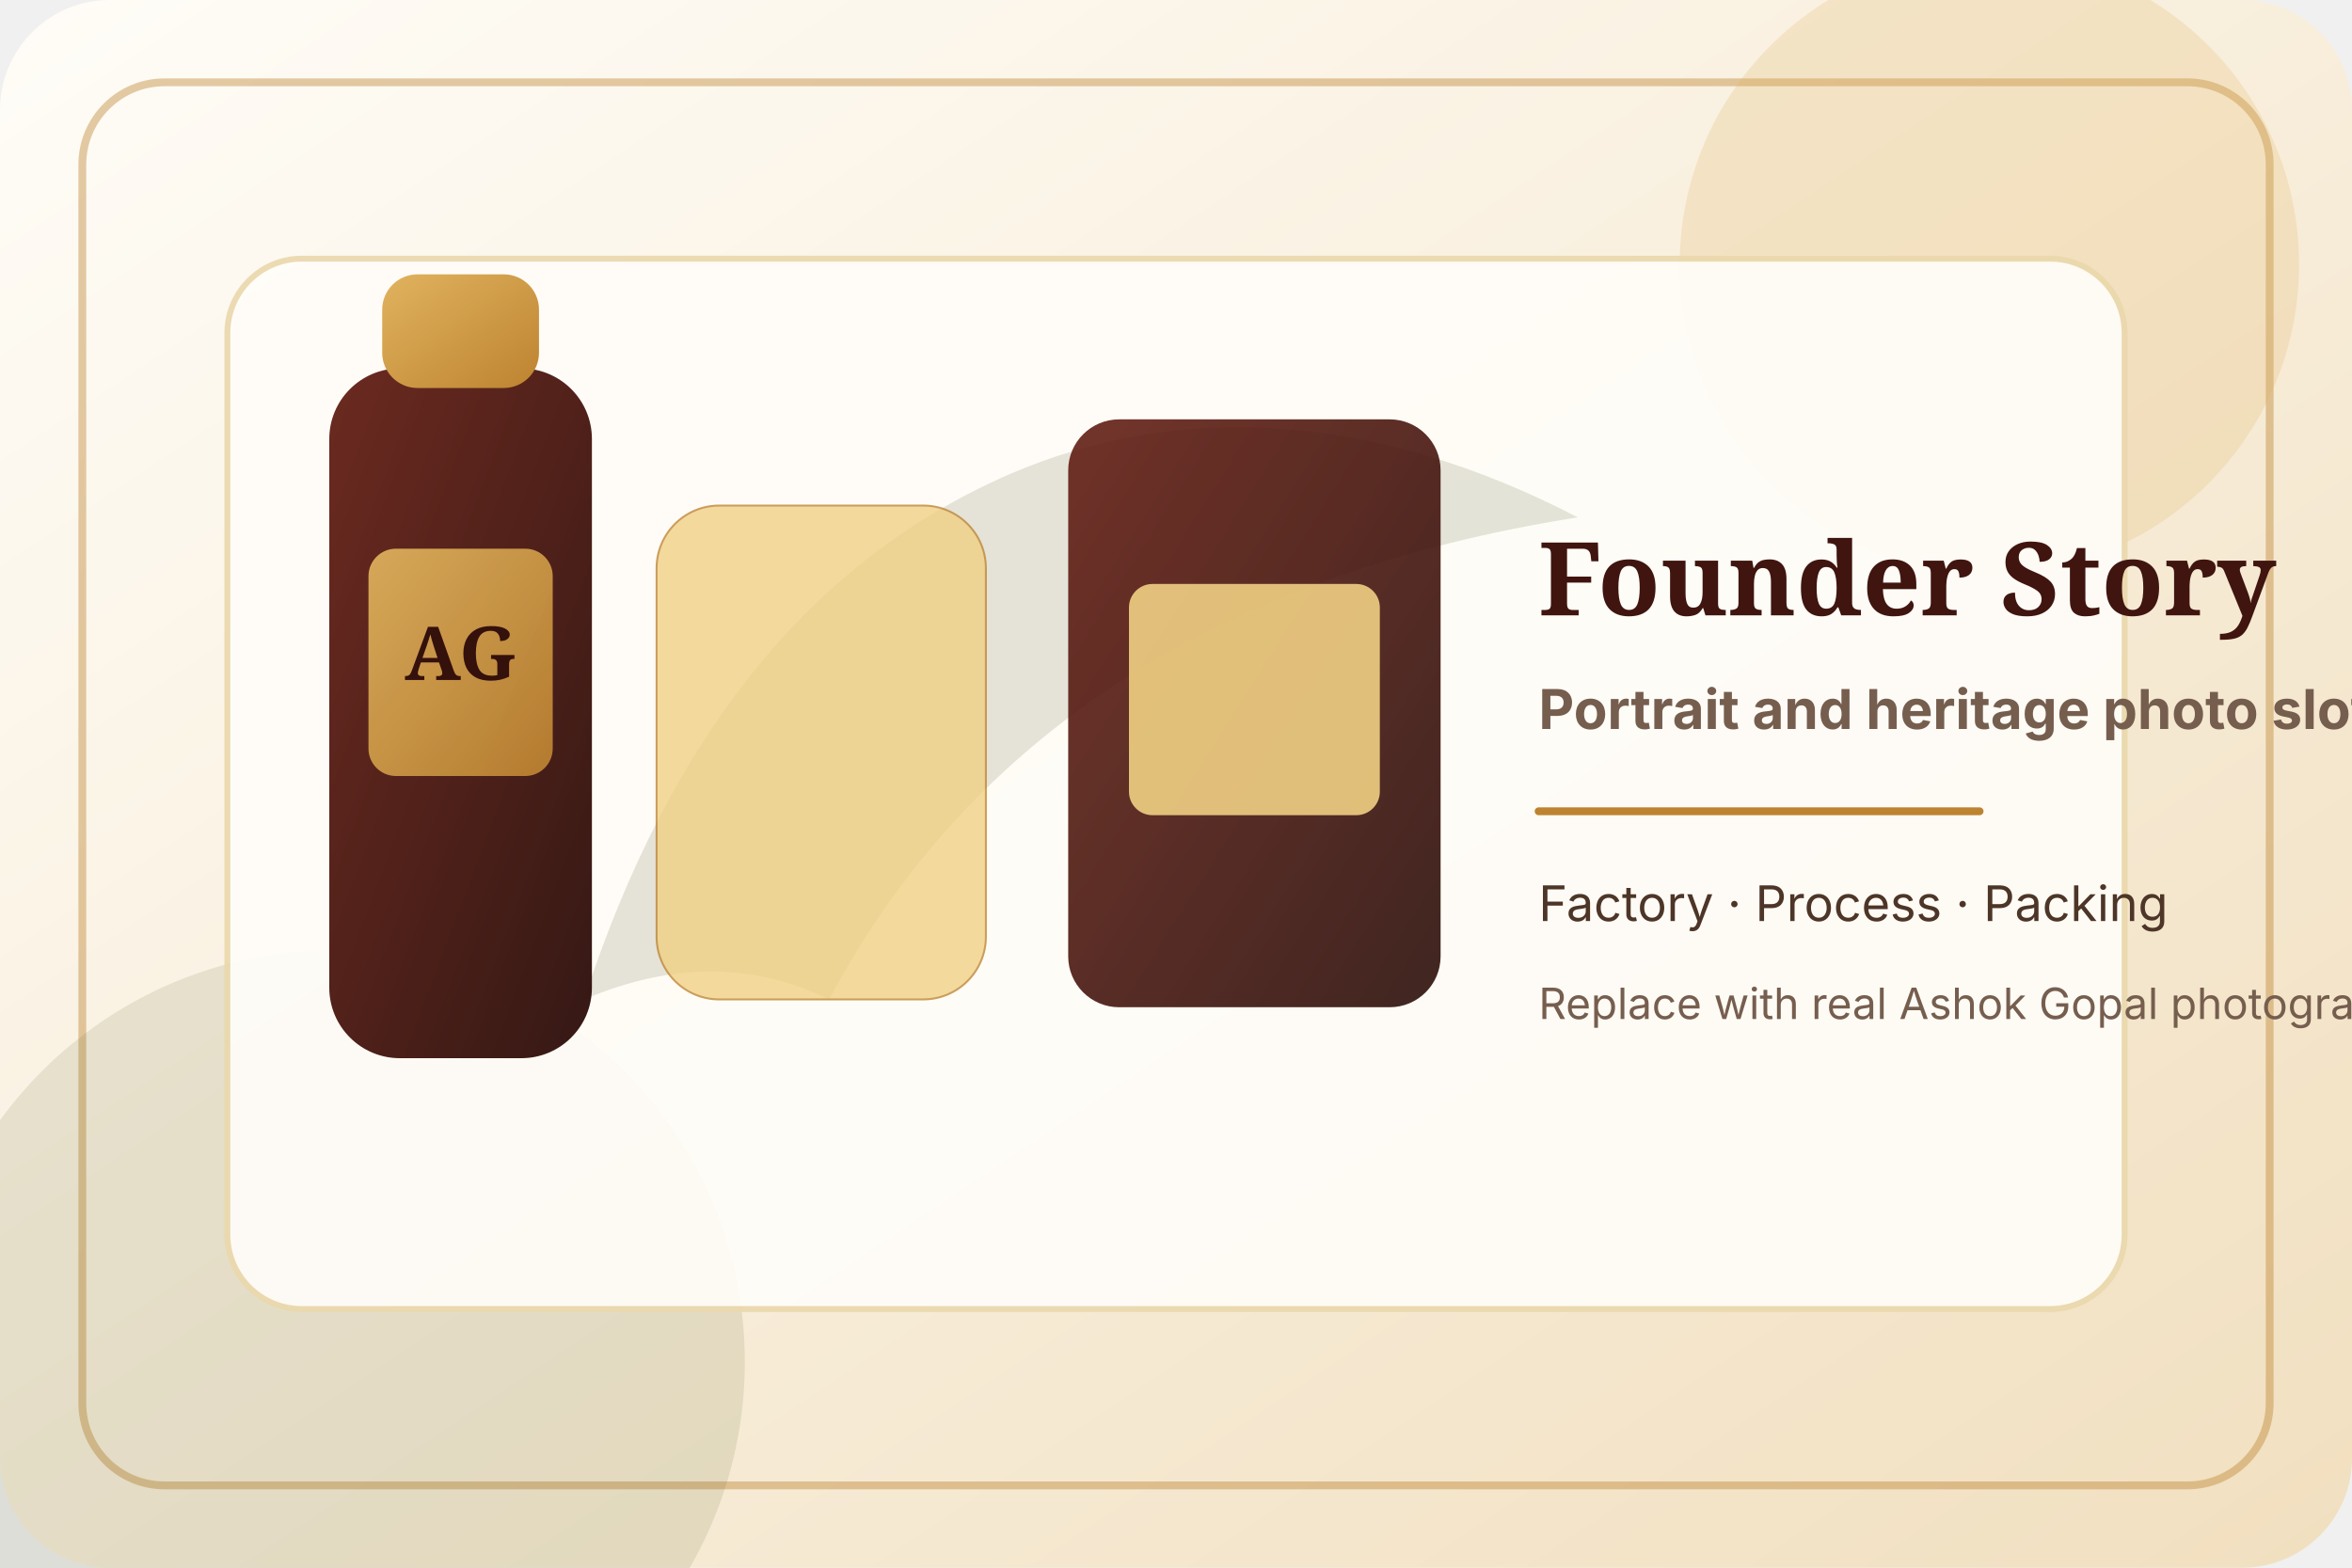
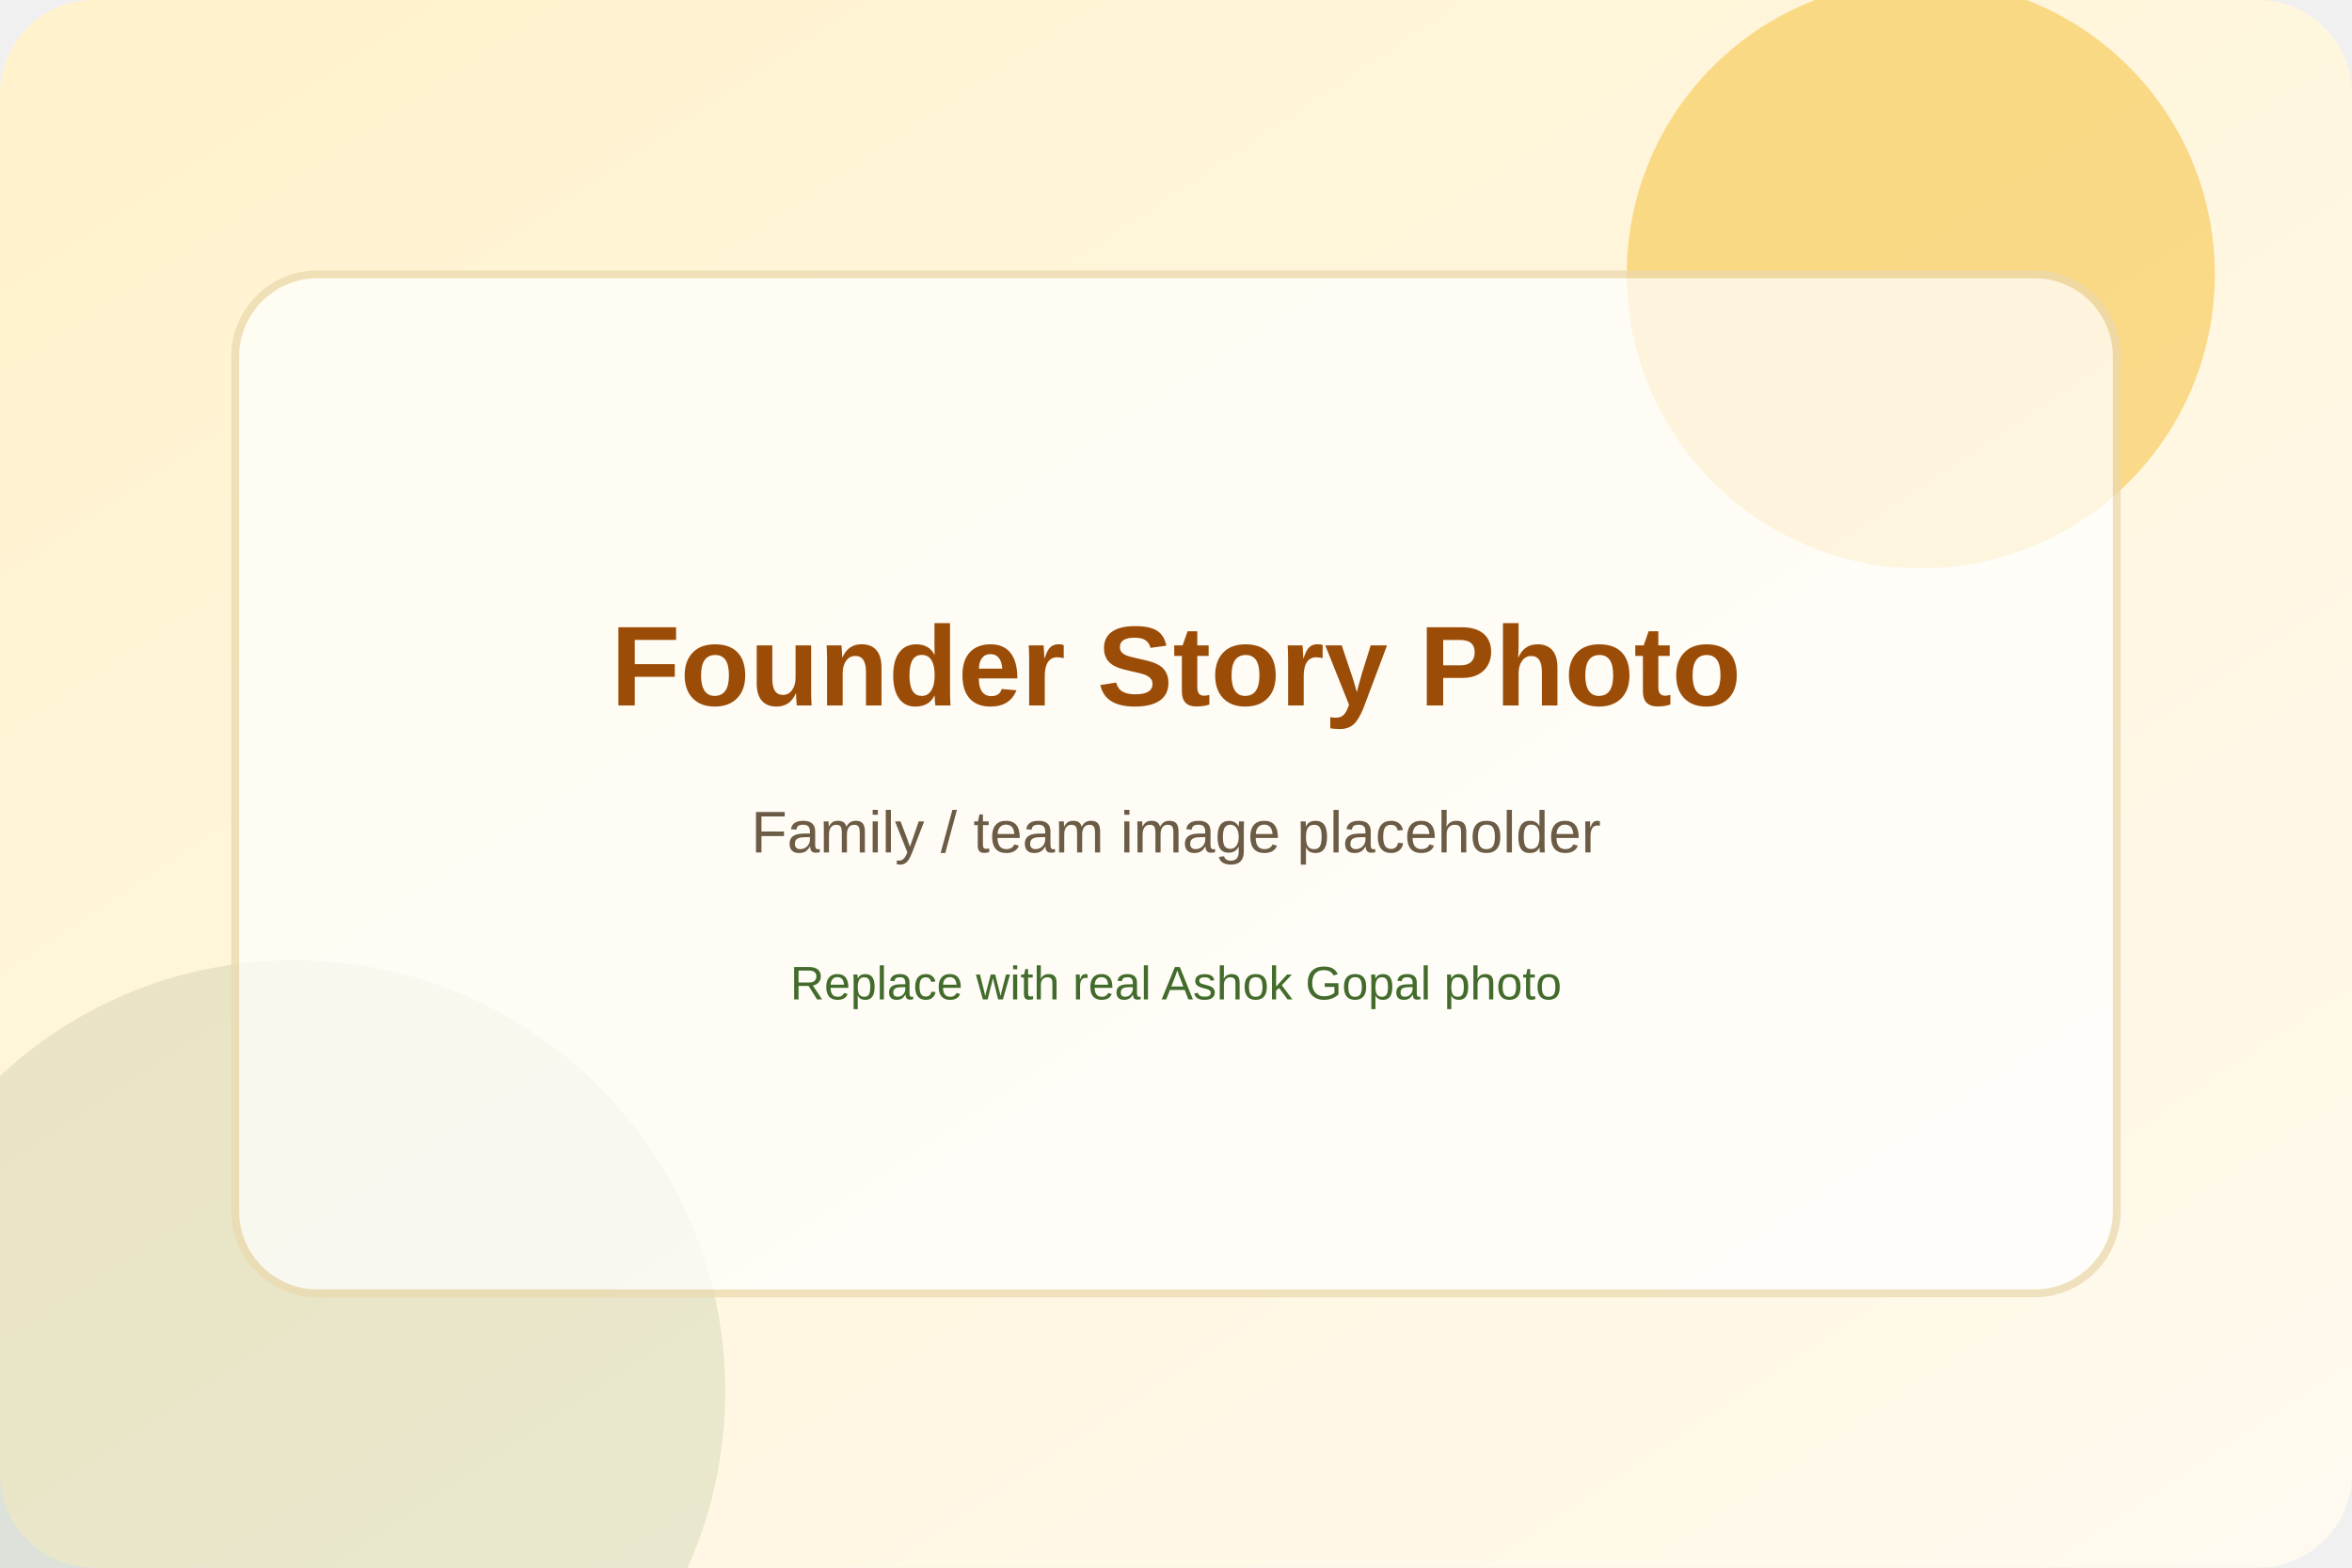
- <svg xmlns="http://www.w3.org/2000/svg" viewBox="0 0 1200 800" role="img" aria-label="Founder Story">
+ <svg xmlns="http://www.w3.org/2000/svg" viewBox="0 0 1200 800" role="img" aria-label="Founder Story Photo">
  <defs>
-     <linearGradient id="paper" x1="0" y1="0" x2="1" y2="1">
-       <stop offset="0" stop-color="#fffdf8" />
-       <stop offset="1" stop-color="#f1dfbf" />
-     </linearGradient>
-     <linearGradient id="royal" x1="0" y1="0" x2="1" y2="1">
-       <stop offset="0" stop-color="#641f15" />
-       <stop offset="1" stop-color="#2b0d09" />
-     </linearGradient>
-     <linearGradient id="gold" x1="0" y1="0" x2="1" y2="1">
-       <stop offset="0" stop-color="#e1b35f" />
-       <stop offset="1" stop-color="#bd8330" />
+     <linearGradient id="g" x1="0" x2="1" y1="0" y2="1">
+       <stop offset="0" stop-color="#fff2cc" />
+       <stop offset="1" stop-color="#fffaf0" />
    </linearGradient>
  </defs>
-   <rect width="1200" height="800" rx="56" fill="url(#paper)" />
-   <rect x="42" y="42" width="1116" height="716" rx="42" fill="none" stroke="#bd8330" stroke-width="4" opacity=".42" />
-   <circle cx="1015" cy="135" r="158" fill="#e1b35f" opacity=".22" />
-   <circle cx="170" cy="695" r="210" fill="#596232" opacity=".13" />
-   <rect x="116" y="132" width="968" height="536" rx="38" fill="#fffdf8" stroke="#ead8ad" stroke-width="3" opacity=".92" />
-   <path d="M298 510c44-135 116-224 217-268 88-38 188-31 290 22-183 29-310 111-382 246-39-19-80-19-125 0Z" fill="#596232" opacity=".16" />
-   <rect x="168" y="188" width="134" height="352" rx="36" fill="url(#royal)" opacity=".95" />
-   <rect x="195" y="140" width="80" height="58" rx="18" fill="url(#gold)" />
-   <rect x="188" y="280" width="94" height="116" rx="14" fill="url(#gold)" opacity=".92" />
-   <text x="235" y="347" text-anchor="middle" font-family="Georgia, serif" font-size="38" font-weight="700" fill="#35110c">AG</text>
-   <rect x="335" y="258" width="168" height="252" rx="32" fill="#f0cf83" opacity=".78" stroke="#bd8330" />
-   <rect x="545" y="214" width="190" height="300" rx="26" fill="url(#royal)" opacity=".9" />
-   <rect x="576" y="298" width="128" height="118" rx="12" fill="#f0cf83" opacity=".9" />
-   <text x="785" y="314" font-family="Georgia, serif" font-size="52" font-weight="700" fill="#40150f">Founder Story</text>
-   <text x="785" y="372" font-family="Inter, Arial, sans-serif" font-size="28" font-weight="700" fill="#765e4f">Portrait and heritage photo slot</text>
-   <line x1="785" y1="414" x2="1010" y2="414" stroke="#bd8330" stroke-width="4" stroke-linecap="round" />
-   <text x="785" y="470" font-family="Inter, Arial, sans-serif" font-size="25" fill="#4d3527">Factory · Process · Packing</text>
-   <text x="785" y="520" font-family="Inter, Arial, sans-serif" font-size="22" fill="#765e4f">Replace with real Ashok Gopal photography</text>
+   <rect width="1200" height="800" rx="48" fill="url(#g)" />
+   <circle cx="980" cy="140" r="150" fill="#f5b51b" opacity="0.45" />
+   <circle cx="150" cy="710" r="220" fill="#426b2c" opacity="0.12" />
+   <rect x="120" y="140" width="960" height="520" rx="42" fill="#ffffff" opacity="0.72" stroke="#ead8ad" stroke-width="4" />
+   <text x="600" y="360" text-anchor="middle" font-family="Arial, sans-serif" font-size="58" font-weight="800" fill="#9b4d08">Founder Story Photo</text>
+   <text x="600" y="435" text-anchor="middle" font-family="Arial, sans-serif" font-size="30" fill="#6c5b45">Family / team image placeholder</text>
+   <text x="600" y="510" text-anchor="middle" font-family="Arial, sans-serif" font-size="24" fill="#426b2c">Replace with real Ashok Gopal photo</text>
</svg>
